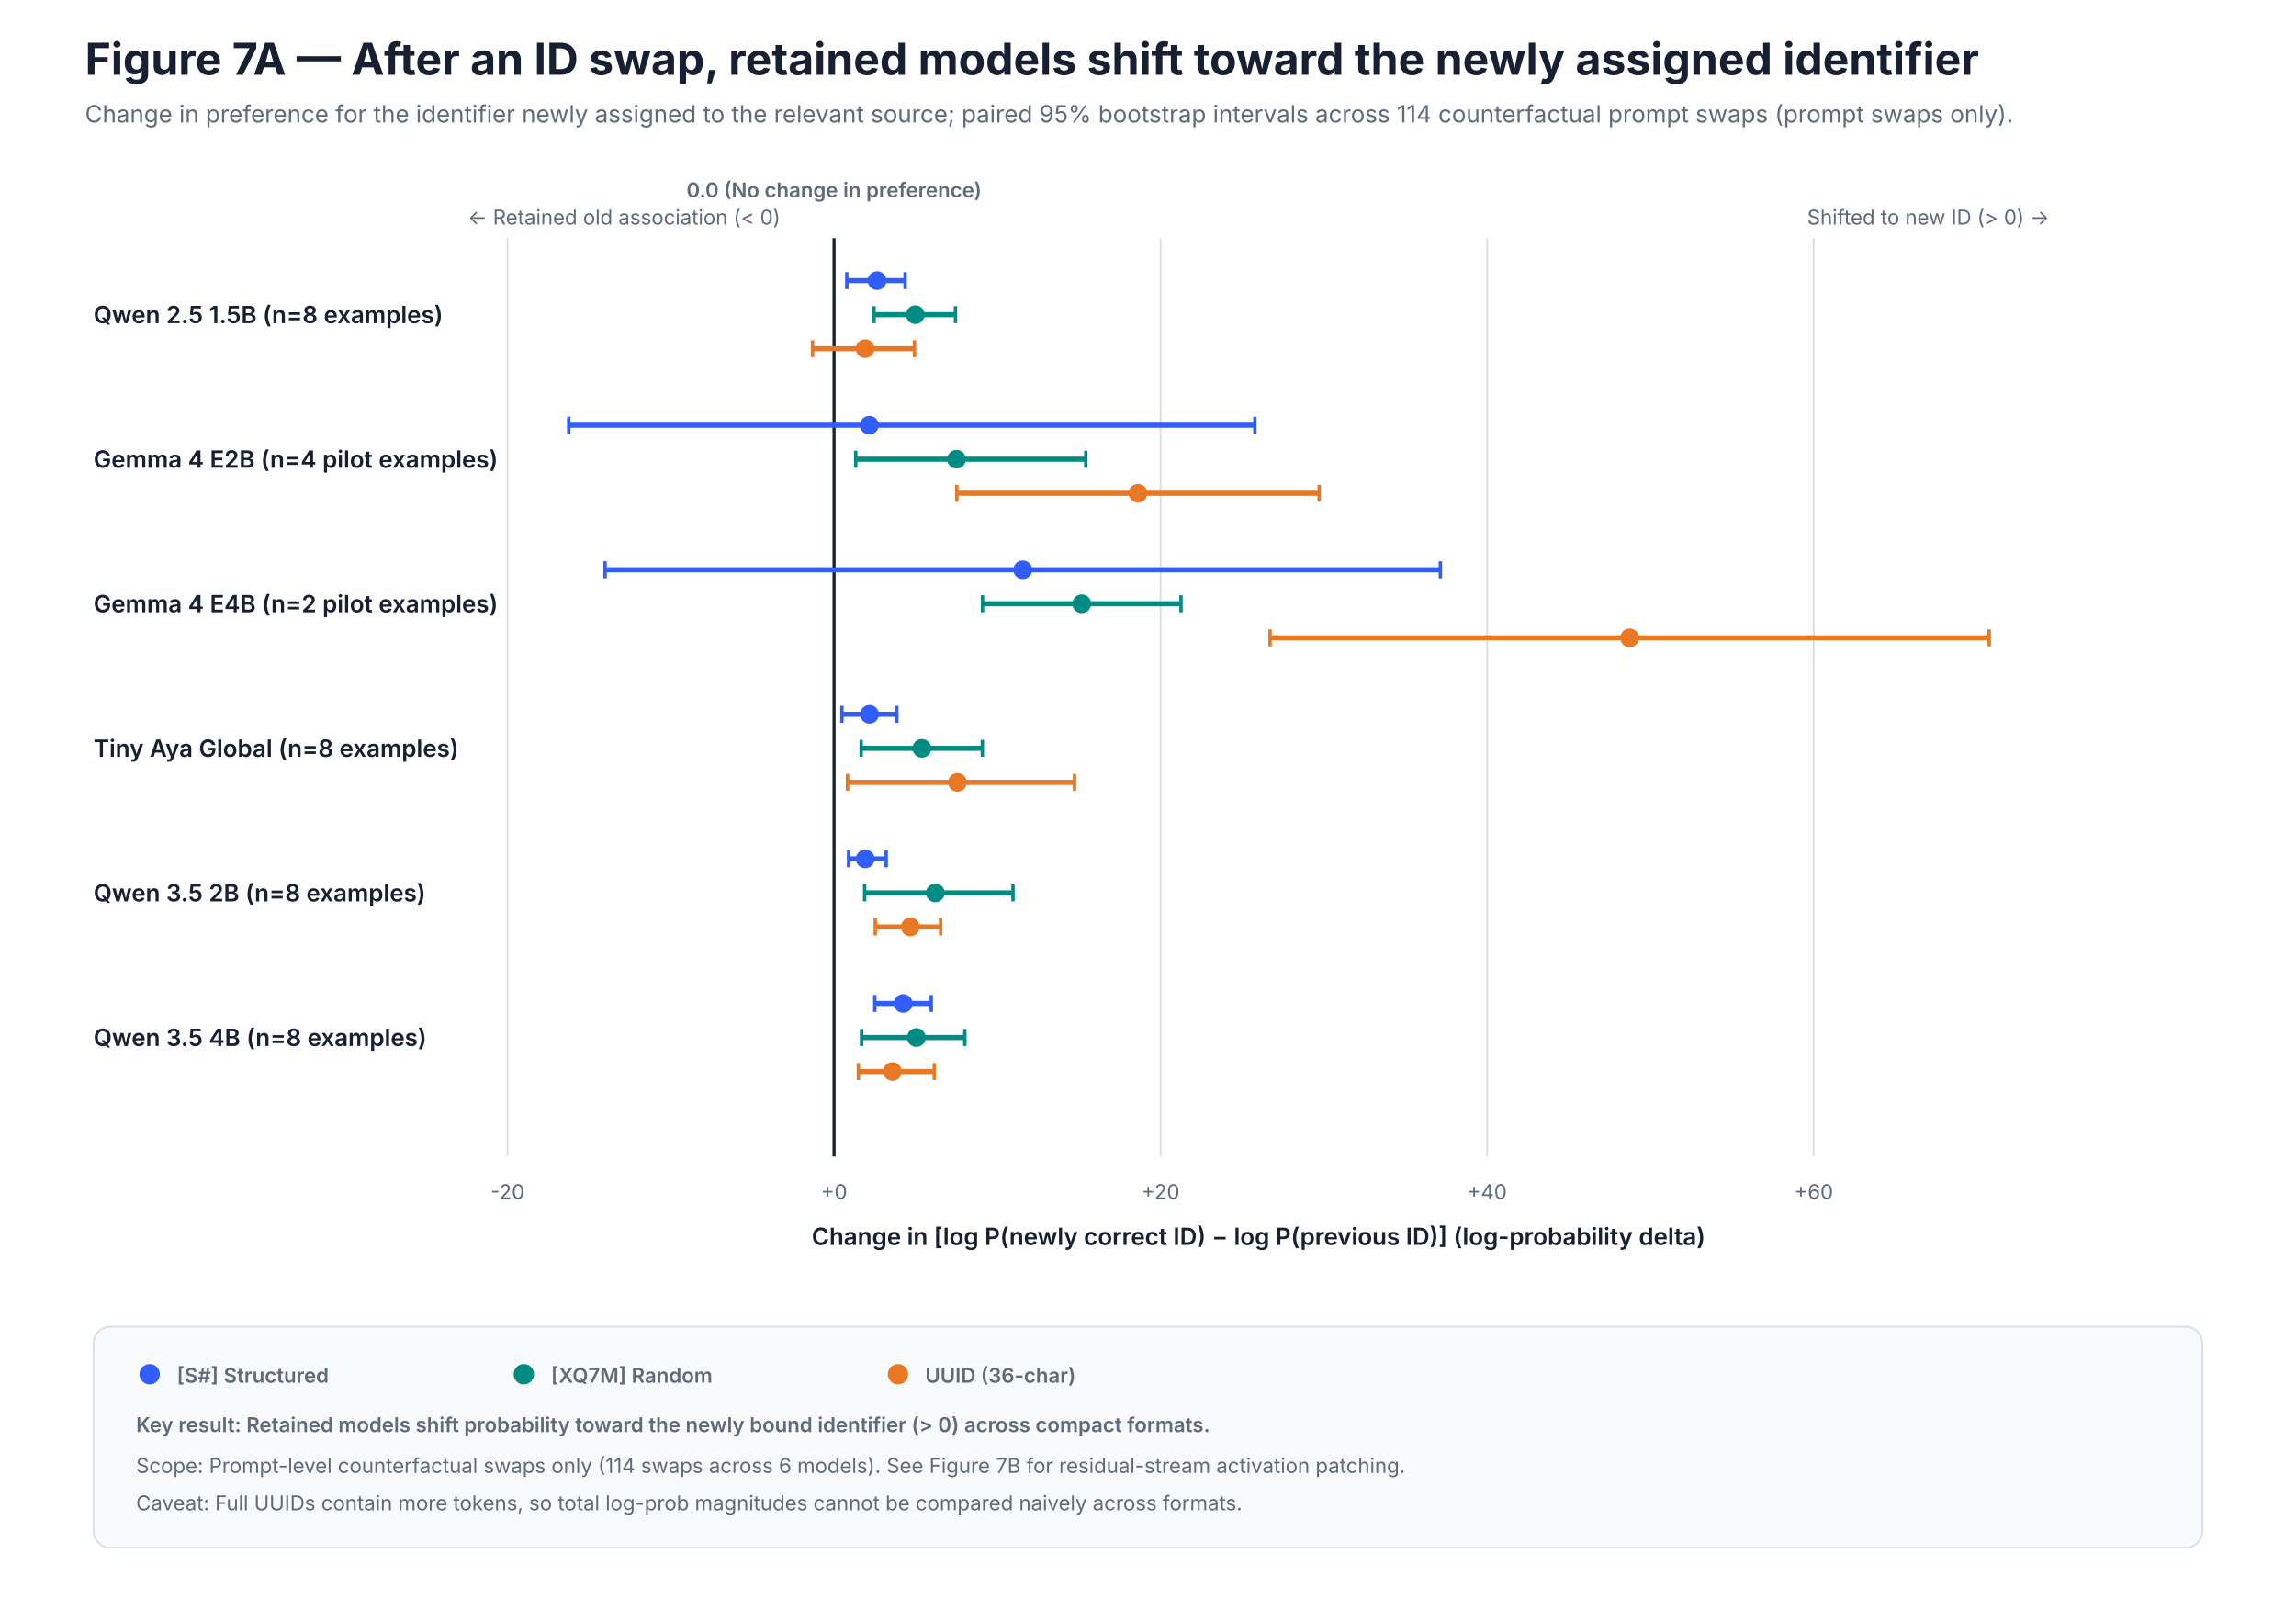
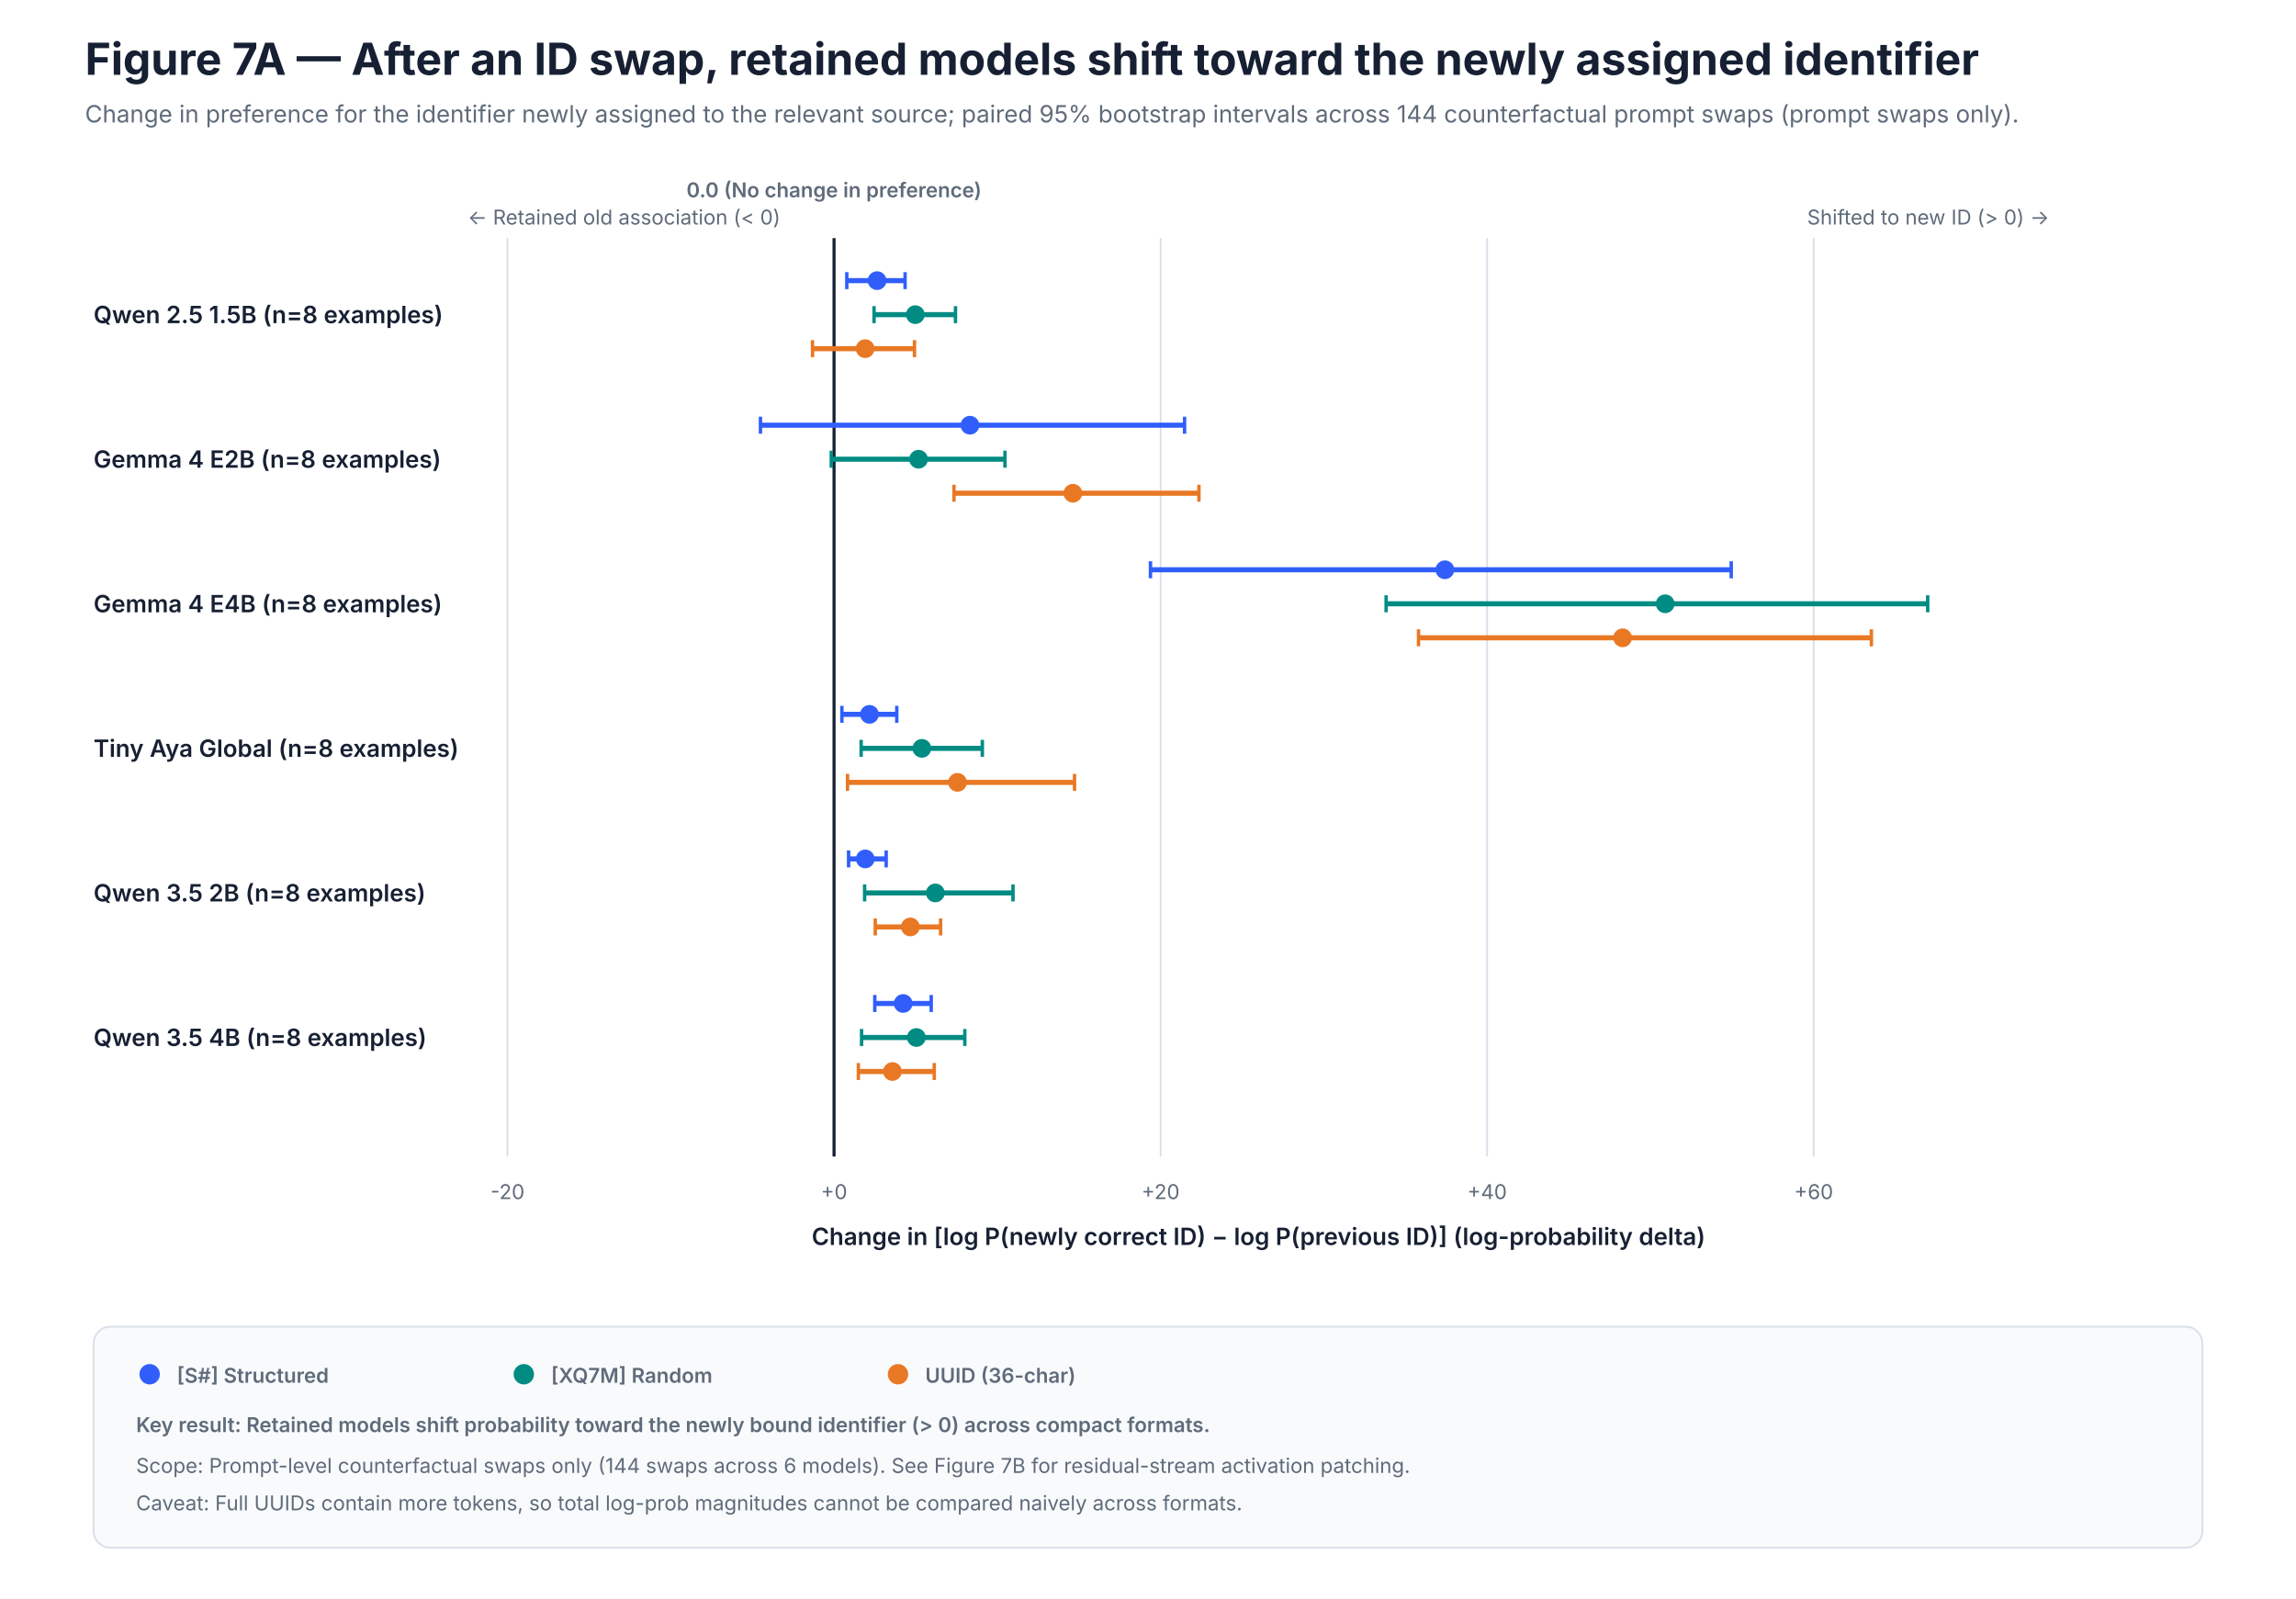
<svg xmlns="http://www.w3.org/2000/svg" viewBox="0 0 1350 940" role="img" aria-labelledby="title desc">
  <style>
text{font-family:Inter,ui-sans-serif,system-ui,-apple-system,BlinkMacSystemFont,'Segoe UI',sans-serif;fill:#172033}
.title{font-size:26px;font-weight:700}.subtitle{font-size:14px;fill:#5f6b7a}
.label{font-size:14px;font-weight:600}.body{font-size:13px}.small{font-size:12px;fill:#5f6b7a}
.mono{font-family:'SFMono-Regular',Consolas,'Liberation Mono',monospace;font-size:12.5px}
.axis{stroke:#aeb8c8;stroke-width:1}.grid{stroke:#e5e9f0;stroke-width:1}.zero{stroke:#172033;stroke-width:1.5}
</style>
  <text x="50" y="44" class="title" text-anchor="start">Figure 7A — After an ID swap, retained models shift toward the newly assigned identifier</text>
-   <text x="50" y="72" class="subtitle" text-anchor="start">Change in preference for the identifier newly assigned to the relevant source; paired 95% bootstrap intervals across 114 counterfactual prompt swaps (prompt swaps only).</text>
+   <text x="50" y="72" class="subtitle" text-anchor="start">Change in preference for the identifier newly assigned to the relevant source; paired 95% bootstrap intervals across 144 counterfactual prompt swaps (prompt swaps only).</text>
  <line x1="298.4" y1="140" x2="298.4" y2="680" stroke="#d8dee8" stroke-width="1" />
  <text x="298.4" y="705" class="small" text-anchor="middle">-20</text>
  <line x1="490.4" y1="140" x2="490.4" y2="680" stroke="#172033" stroke-width="1.8" />
  <text x="490.4" y="705" class="small" text-anchor="middle">+0</text>
  <line x1="682.4" y1="140" x2="682.4" y2="680" stroke="#d8dee8" stroke-width="1" />
  <text x="682.4" y="705" class="small" text-anchor="middle">+20</text>
  <line x1="874.4" y1="140" x2="874.4" y2="680" stroke="#d8dee8" stroke-width="1" />
  <text x="874.4" y="705" class="small" text-anchor="middle">+40</text>
  <line x1="1066.4" y1="140" x2="1066.4" y2="680" stroke="#d8dee8" stroke-width="1" />
  <text x="1066.4" y="705" class="small" text-anchor="middle">+60</text>
  <text x="490.4" y="116" class="small" text-anchor="middle" font-weight="600">0.0 (No change in preference)</text>
  <text x="275" y="132" class="small" text-anchor="start" fill="#5f6b7a">← Retained old association (&lt; 0)</text>
  <text x="1205" y="132" class="small" text-anchor="end" fill="#315efb">Shifted to new ID (&gt; 0) →</text>
  <text x="740.0" y="732" class="label" text-anchor="middle">Change in [log P(newly correct ID) − log P(previous ID)] (log-probability delta)</text>
  <text x="55" y="190" class="label" text-anchor="start" fill="#172033">Qwen 2.5 1.5B (n=8 examples)</text>
  <line x1="497.895" y1="165" x2="532.17" y2="165" stroke="#315efb" stroke-width="3" />
  <line x1="497.895" y1="160" x2="497.895" y2="170" stroke="#315efb" stroke-width="2" />
  <line x1="532.17" y1="160" x2="532.17" y2="170" stroke="#315efb" stroke-width="2" />
  <circle cx="515.696" cy="165" r="5.5" fill="#315efb" stroke="none" stroke-width="1" />
  <line x1="513.921" y1="185" x2="561.804" y2="185" stroke="#008c83" stroke-width="3" />
  <line x1="513.921" y1="180" x2="513.921" y2="190" stroke="#008c83" stroke-width="2" />
  <line x1="561.804" y1="180" x2="561.804" y2="190" stroke="#008c83" stroke-width="2" />
  <circle cx="538.186" cy="185" r="5.5" fill="#008c83" stroke="none" stroke-width="1" />
  <line x1="477.741" y1="205" x2="537.709" y2="205" stroke="#e97824" stroke-width="3" />
  <line x1="477.741" y1="200" x2="477.741" y2="210" stroke="#e97824" stroke-width="2" />
  <line x1="537.709" y1="200" x2="537.709" y2="210" stroke="#e97824" stroke-width="2" />
  <circle cx="508.685" cy="205" r="5.5" fill="#e97824" stroke="none" stroke-width="1" />
-   <text x="55" y="275" class="label" text-anchor="start" fill="#172033">Gemma 4 E2B (n=4 pilot examples)</text>
-   <line x1="334.405" y1="250" x2="737.843" y2="250" stroke="#315efb" stroke-width="3" />
-   <line x1="334.405" y1="245" x2="334.405" y2="255" stroke="#315efb" stroke-width="2" />
-   <line x1="737.843" y1="245" x2="737.843" y2="255" stroke="#315efb" stroke-width="2" />
-   <circle cx="511.144" cy="250" r="5.5" fill="#315efb" stroke="none" stroke-width="1" />
-   <line x1="503.138" y1="270" x2="638.417" y2="270" stroke="#008c83" stroke-width="3" />
-   <line x1="503.138" y1="265" x2="503.138" y2="275" stroke="#008c83" stroke-width="2" />
-   <line x1="638.417" y1="265" x2="638.417" y2="275" stroke="#008c83" stroke-width="2" />
-   <circle cx="562.378" cy="270" r="5.5" fill="#008c83" stroke="none" stroke-width="1" />
-   <line x1="562.592" y1="290" x2="775.651" y2="290" stroke="#e97824" stroke-width="3" />
-   <line x1="562.592" y1="285" x2="562.592" y2="295" stroke="#e97824" stroke-width="2" />
-   <line x1="775.651" y1="285" x2="775.651" y2="295" stroke="#e97824" stroke-width="2" />
-   <circle cx="669.122" cy="290" r="5.5" fill="#e97824" stroke="none" stroke-width="1" />
-   <text x="55" y="360" class="label" text-anchor="start" fill="#172033">Gemma 4 E4B (n=2 pilot examples)</text>
-   <line x1="355.773" y1="335" x2="846.919" y2="335" stroke="#315efb" stroke-width="3" />
-   <line x1="355.773" y1="330" x2="355.773" y2="340" stroke="#315efb" stroke-width="2" />
-   <line x1="846.919" y1="330" x2="846.919" y2="340" stroke="#315efb" stroke-width="2" />
-   <circle cx="601.346" cy="335" r="5.5" fill="#315efb" stroke="none" stroke-width="1" />
-   <line x1="577.693" y1="355" x2="694.4" y2="355" stroke="#008c83" stroke-width="3" />
-   <line x1="577.693" y1="350" x2="577.693" y2="360" stroke="#008c83" stroke-width="2" />
-   <line x1="694.4" y1="350" x2="694.4" y2="360" stroke="#008c83" stroke-width="2" />
-   <circle cx="636.047" cy="355" r="5.5" fill="#008c83" stroke="none" stroke-width="1" />
-   <line x1="746.76" y1="375" x2="1169.613" y2="375" stroke="#e97824" stroke-width="3" />
-   <line x1="746.76" y1="370" x2="746.76" y2="380" stroke="#e97824" stroke-width="2" />
-   <line x1="1169.613" y1="370" x2="1169.613" y2="380" stroke="#e97824" stroke-width="2" />
-   <circle cx="958.186" cy="375" r="5.5" fill="#e97824" stroke="none" stroke-width="1" />
+   <text x="55" y="275" class="label" text-anchor="start" fill="#172033">Gemma 4 E2B (n=8 examples)</text>
+   <line x1="447.135" y1="250" x2="696.501" y2="250" stroke="#315efb" stroke-width="3" />
+   <line x1="447.135" y1="245" x2="447.135" y2="255" stroke="#315efb" stroke-width="2" />
+   <line x1="696.501" y1="245" x2="696.501" y2="255" stroke="#315efb" stroke-width="2" />
+   <circle cx="570.304" cy="250" r="5.5" fill="#315efb" stroke="none" stroke-width="1" />
+   <line x1="488.781" y1="270" x2="590.893" y2="270" stroke="#008c83" stroke-width="3" />
+   <line x1="488.781" y1="265" x2="488.781" y2="275" stroke="#008c83" stroke-width="2" />
+   <line x1="590.893" y1="265" x2="590.893" y2="275" stroke="#008c83" stroke-width="2" />
+   <circle cx="540.088" cy="270" r="5.5" fill="#008c83" stroke="none" stroke-width="1" />
+   <line x1="560.914" y1="290" x2="704.949" y2="290" stroke="#e97824" stroke-width="3" />
+   <line x1="560.914" y1="285" x2="560.914" y2="295" stroke="#e97824" stroke-width="2" />
+   <line x1="704.949" y1="285" x2="704.949" y2="295" stroke="#e97824" stroke-width="2" />
+   <circle cx="630.846" cy="290" r="5.5" fill="#e97824" stroke="none" stroke-width="1" />
+   <text x="55" y="360" class="label" text-anchor="start" fill="#172033">Gemma 4 E4B (n=8 examples)</text>
+   <line x1="676.45" y1="335" x2="1017.933" y2="335" stroke="#315efb" stroke-width="3" />
+   <line x1="676.45" y1="330" x2="676.45" y2="340" stroke="#315efb" stroke-width="2" />
+   <line x1="1017.933" y1="330" x2="1017.933" y2="340" stroke="#315efb" stroke-width="2" />
+   <circle cx="849.568" cy="335" r="5.5" fill="#315efb" stroke="none" stroke-width="1" />
+   <line x1="815.005" y1="355" x2="1133.443" y2="355" stroke="#008c83" stroke-width="3" />
+   <line x1="815.005" y1="350" x2="815.005" y2="360" stroke="#008c83" stroke-width="2" />
+   <line x1="1133.443" y1="350" x2="1133.443" y2="360" stroke="#008c83" stroke-width="2" />
+   <circle cx="979.097" cy="355" r="5.5" fill="#008c83" stroke="none" stroke-width="1" />
+   <line x1="834.071" y1="375" x2="1100.332" y2="375" stroke="#e97824" stroke-width="3" />
+   <line x1="834.071" y1="370" x2="834.071" y2="380" stroke="#e97824" stroke-width="2" />
+   <line x1="1100.332" y1="370" x2="1100.332" y2="380" stroke="#e97824" stroke-width="2" />
+   <circle cx="954.071" cy="375" r="5.5" fill="#e97824" stroke="none" stroke-width="1" />
  <text x="55" y="445" class="label" text-anchor="start" fill="#172033">Tiny Aya Global (n=8 examples)</text>
  <line x1="495.017" y1="420" x2="527.287" y2="420" stroke="#315efb" stroke-width="3" />
  <line x1="495.017" y1="415" x2="495.017" y2="425" stroke="#315efb" stroke-width="2" />
  <line x1="527.287" y1="415" x2="527.287" y2="425" stroke="#315efb" stroke-width="2" />
  <circle cx="511.245" cy="420" r="5.5" fill="#315efb" stroke="none" stroke-width="1" />
  <line x1="506.337" y1="440" x2="577.597" y2="440" stroke="#008c83" stroke-width="3" />
  <line x1="506.337" y1="435" x2="506.337" y2="445" stroke="#008c83" stroke-width="2" />
  <line x1="577.597" y1="435" x2="577.597" y2="445" stroke="#008c83" stroke-width="2" />
  <circle cx="542.044" cy="440" r="5.5" fill="#008c83" stroke="none" stroke-width="1" />
  <line x1="498.329" y1="460" x2="631.8" y2="460" stroke="#e97824" stroke-width="3" />
  <line x1="498.329" y1="455" x2="498.329" y2="465" stroke="#e97824" stroke-width="2" />
  <line x1="631.8" y1="455" x2="631.8" y2="465" stroke="#e97824" stroke-width="2" />
  <circle cx="562.993" cy="460" r="5.5" fill="#e97824" stroke="none" stroke-width="1" />
  <text x="55" y="530" class="label" text-anchor="start" fill="#172033">Qwen 3.5 2B (n=8 examples)</text>
  <line x1="498.955" y1="505" x2="521.059" y2="505" stroke="#315efb" stroke-width="3" />
  <line x1="498.955" y1="500" x2="498.955" y2="510" stroke="#315efb" stroke-width="2" />
  <line x1="521.059" y1="500" x2="521.059" y2="510" stroke="#315efb" stroke-width="2" />
  <circle cx="508.753" cy="505" r="5.5" fill="#315efb" stroke="none" stroke-width="1" />
  <line x1="508.383" y1="525" x2="595.624" y2="525" stroke="#008c83" stroke-width="3" />
  <line x1="508.383" y1="520" x2="508.383" y2="530" stroke="#008c83" stroke-width="2" />
  <line x1="595.624" y1="520" x2="595.624" y2="530" stroke="#008c83" stroke-width="2" />
  <circle cx="549.951" cy="525" r="5.5" fill="#008c83" stroke="none" stroke-width="1" />
  <line x1="514.634" y1="545" x2="553.041" y2="545" stroke="#e97824" stroke-width="3" />
  <line x1="514.634" y1="540" x2="514.634" y2="550" stroke="#e97824" stroke-width="2" />
  <line x1="553.041" y1="540" x2="553.041" y2="550" stroke="#e97824" stroke-width="2" />
  <circle cx="535.263" cy="545" r="5.5" fill="#e97824" stroke="none" stroke-width="1" />
  <text x="55" y="615" class="label" text-anchor="start" fill="#172033">Qwen 3.5 4B (n=8 examples)</text>
  <line x1="514.354" y1="590" x2="547.544" y2="590" stroke="#315efb" stroke-width="3" />
  <line x1="514.354" y1="585" x2="514.354" y2="595" stroke="#315efb" stroke-width="2" />
  <line x1="547.544" y1="585" x2="547.544" y2="595" stroke="#315efb" stroke-width="2" />
  <circle cx="531.049" cy="590" r="5.5" fill="#315efb" stroke="none" stroke-width="1" />
  <line x1="506.594" y1="610" x2="567.291" y2="610" stroke="#008c83" stroke-width="3" />
  <line x1="506.594" y1="605" x2="506.594" y2="615" stroke="#008c83" stroke-width="2" />
  <line x1="567.291" y1="605" x2="567.291" y2="615" stroke="#008c83" stroke-width="2" />
  <circle cx="538.807" cy="610" r="5.5" fill="#008c83" stroke="none" stroke-width="1" />
  <line x1="504.715" y1="630" x2="549.316" y2="630" stroke="#e97824" stroke-width="3" />
  <line x1="504.715" y1="625" x2="504.715" y2="635" stroke="#e97824" stroke-width="2" />
  <line x1="549.316" y1="625" x2="549.316" y2="635" stroke="#e97824" stroke-width="2" />
  <circle cx="524.733" cy="630" r="5.5" fill="#e97824" stroke="none" stroke-width="1" />
  <rect x="55" y="780" width="1240" height="130" rx="10" fill="#f8fafc" stroke="#d8dee8" stroke-width="1" />
  <circle cx="88" cy="808" r="6" fill="#315efb" stroke="none" stroke-width="1" />
  <text x="104" y="813" class="small" text-anchor="start" font-weight="600">[S#] Structured</text>
  <circle cx="308" cy="808" r="6" fill="#008c83" stroke="none" stroke-width="1" />
  <text x="324" y="813" class="small" text-anchor="start" font-weight="600">[XQ7M] Random</text>
  <circle cx="528" cy="808" r="6" fill="#e97824" stroke="none" stroke-width="1" />
  <text x="544" y="813" class="small" text-anchor="start" font-weight="600">UUID (36-char)</text>
  <text x="80" y="842" class="small" text-anchor="start" font-weight="600">Key result: Retained models shift probability toward the newly bound identifier (&gt; 0) across compact formats.</text>
-   <text x="80" y="866" class="small" text-anchor="start" fill="#5f6b7a">Scope: Prompt-level counterfactual swaps only (114 swaps across 6 models). See Figure 7B for residual-stream activation patching.</text>
+   <text x="80" y="866" class="small" text-anchor="start" fill="#5f6b7a">Scope: Prompt-level counterfactual swaps only (144 swaps across 6 models). See Figure 7B for residual-stream activation patching.</text>
  <text x="80" y="888" class="small" text-anchor="start" fill="#5f6b7a">Caveat: Full UUIDs contain more tokens, so total log-prob magnitudes cannot be compared naively across formats.</text>
</svg>
